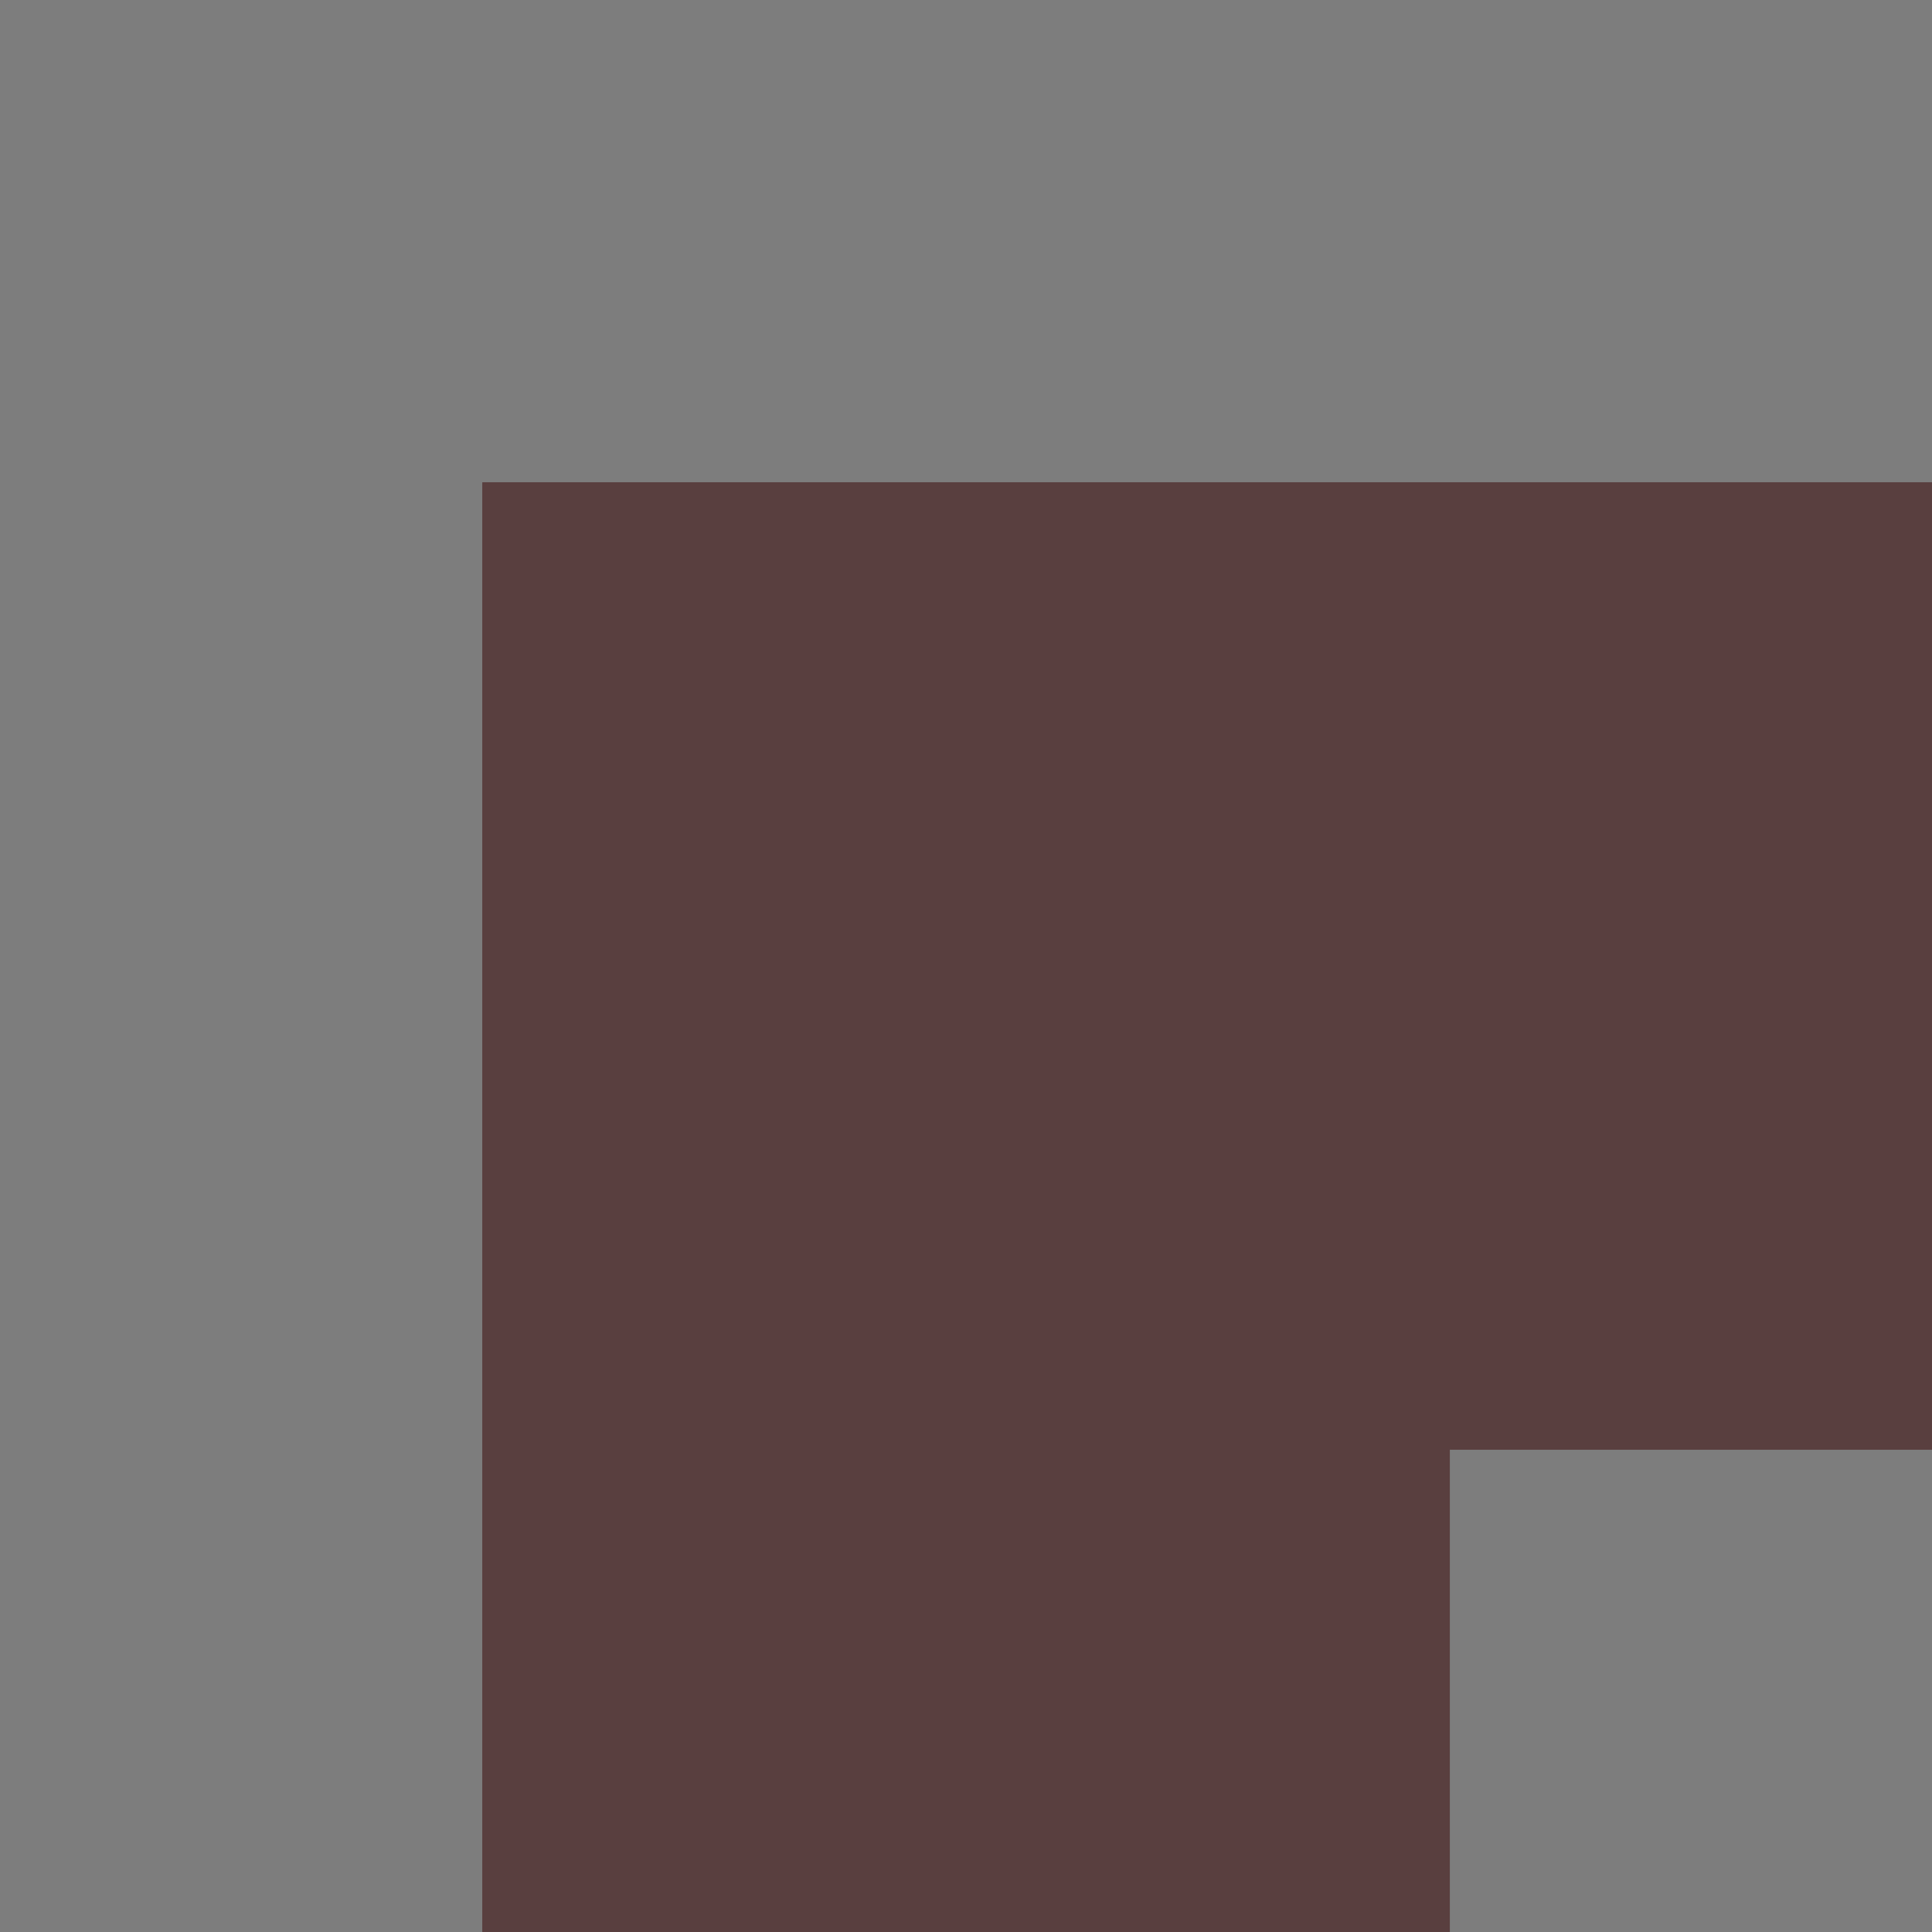
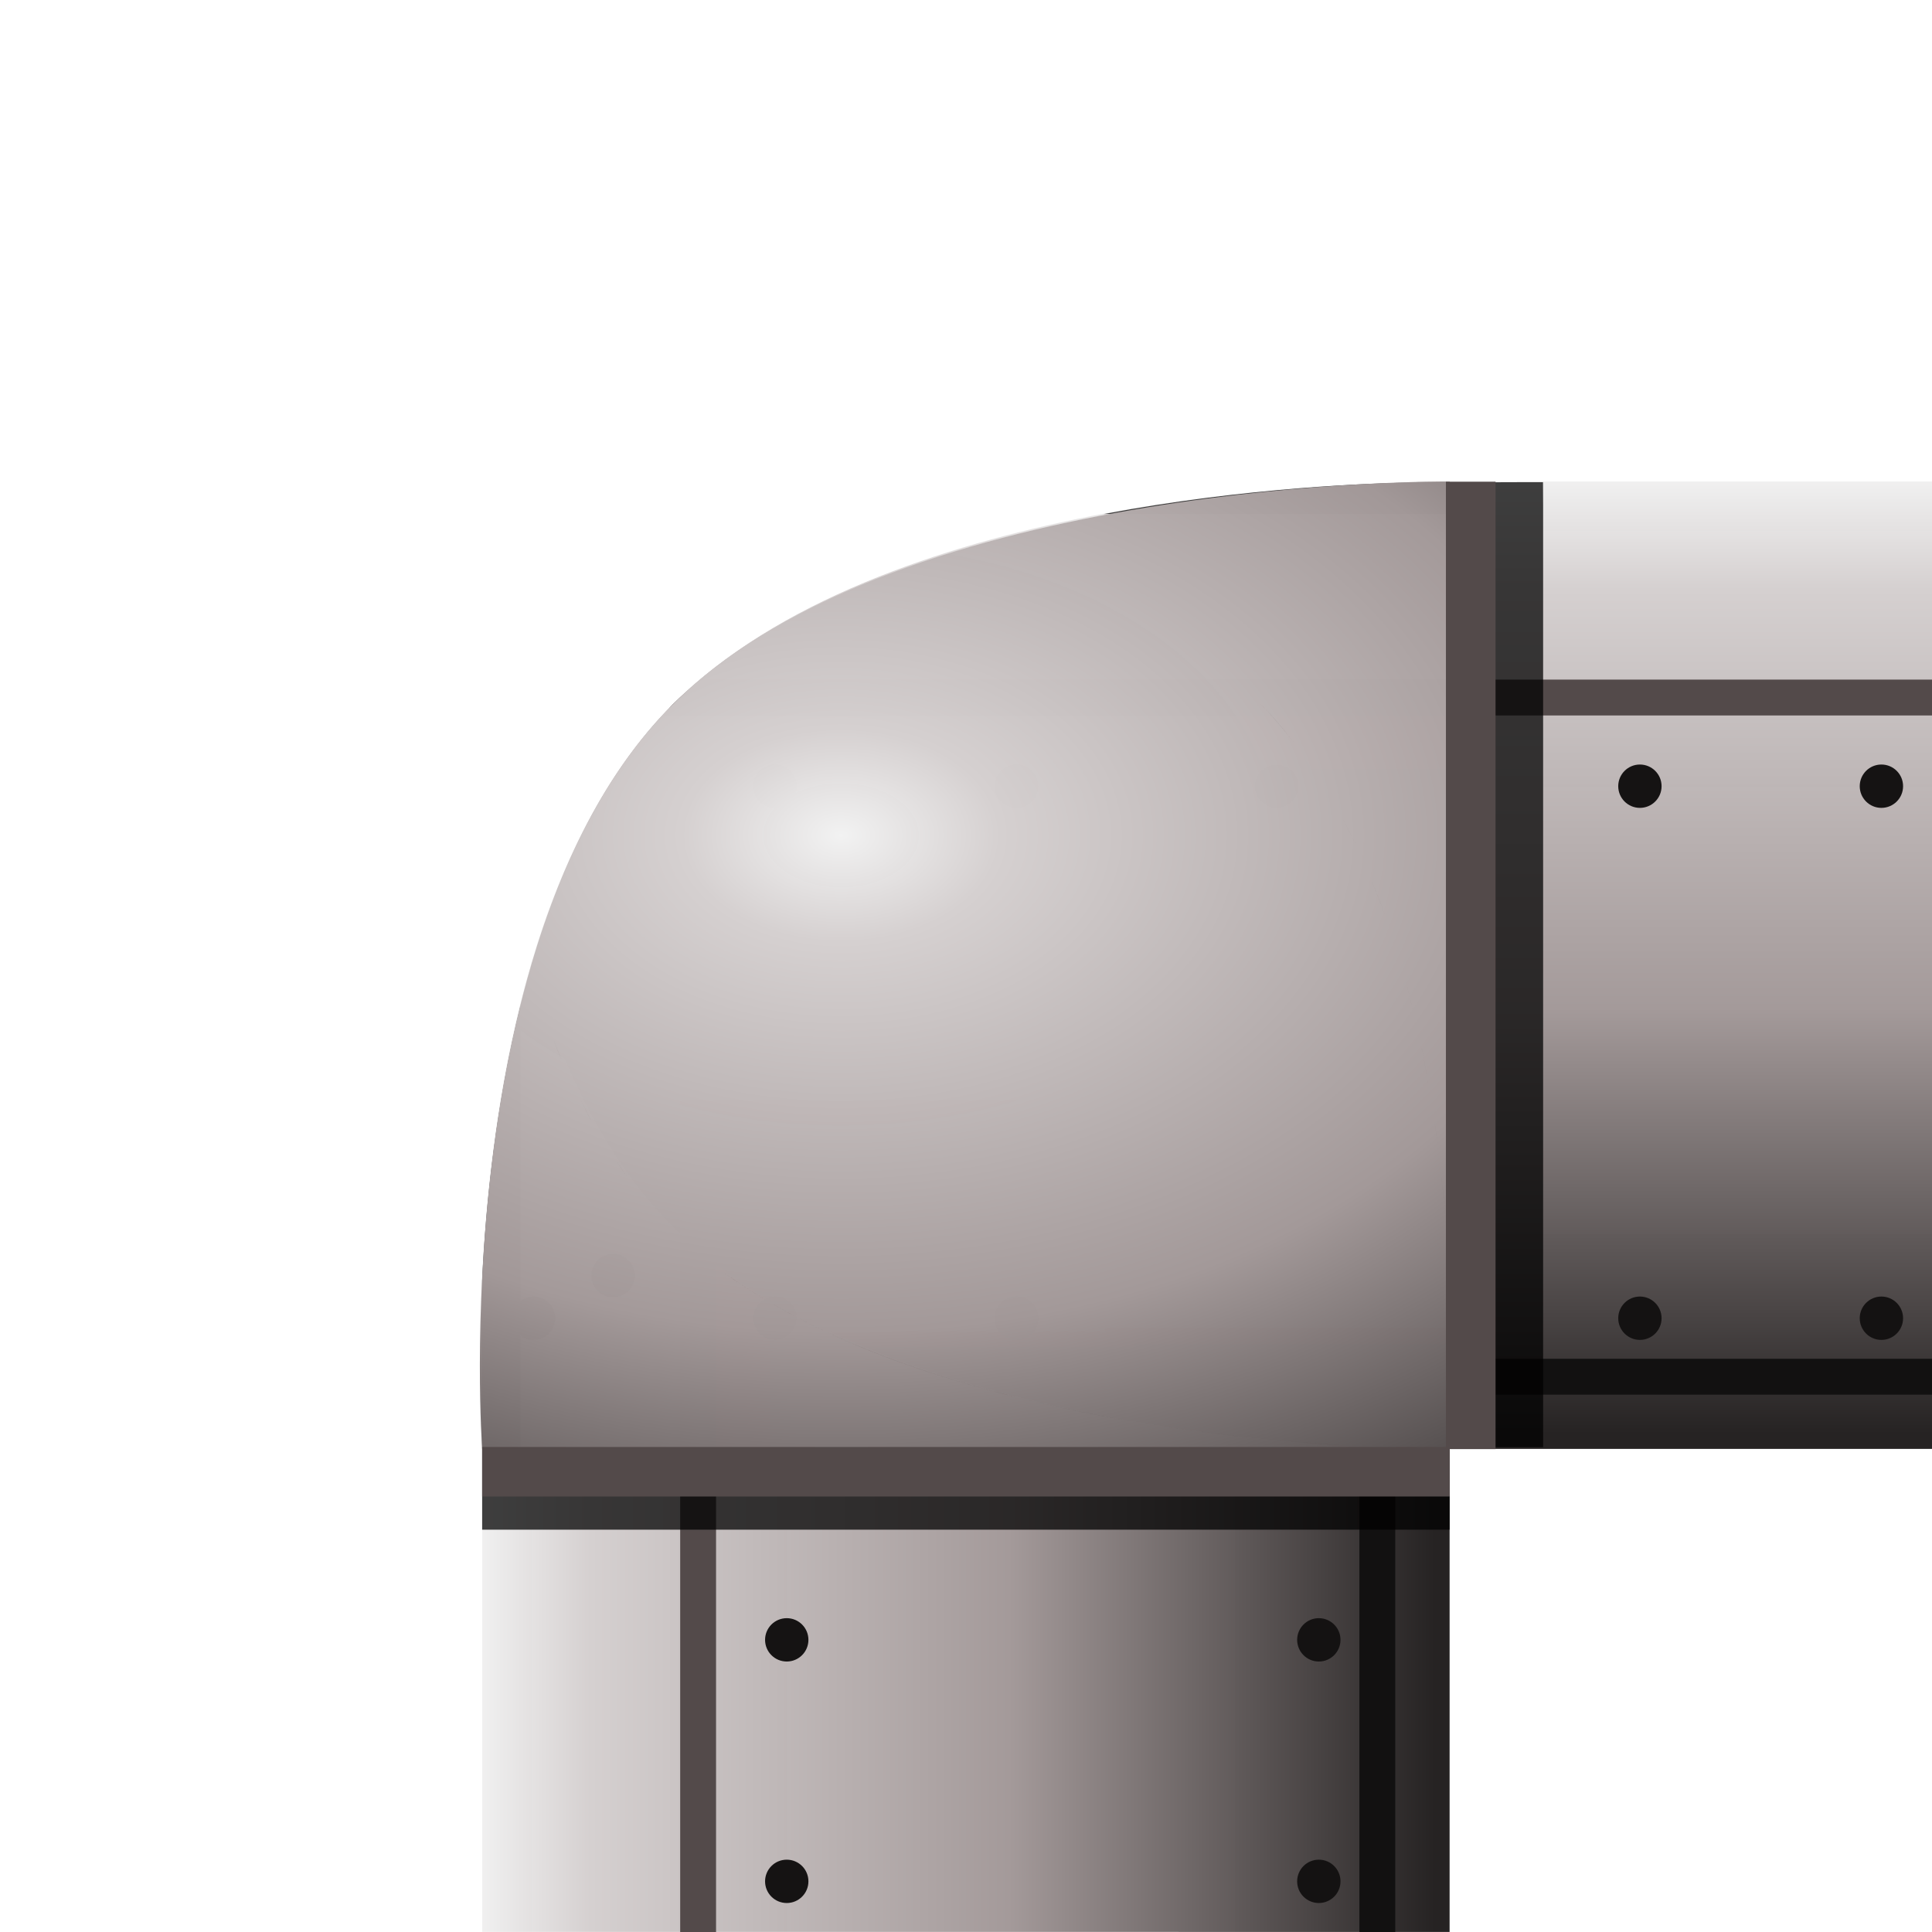
- <svg xmlns="http://www.w3.org/2000/svg" width="32" height="32" viewBox="0 0 32 32" version="1.1" id="svg8">
-   <defs id="defs2" />
+ <svg xmlns="http://www.w3.org/2000/svg" xmlns:xlink="http://www.w3.org/1999/xlink" width="32" height="32" viewBox="0 0 32 32" version="1.1" id="svg8">
+   <defs id="defs2">
+     <linearGradient xlink:href="#linearGradient4751" id="linearGradient4753" x1="22.207" y1="1098.375" x2="22.207" y2="1114.268" gradientUnits="userSpaceOnUse" gradientTransform="matrix(0,1.494713,1,0,-1090.5,1074.63)" />
+     <linearGradient id="linearGradient4751">
+       <stop style="stop-color:#f2f2f2;stop-opacity:1" offset="0" id="stop4747" />
+       <stop id="stop4757" offset="0.119" style="stop-color:#d5d0d0;stop-opacity:0.996" />
+       <stop id="stop4755" offset="0.557" style="stop-color:#a39999;stop-opacity:0.992" />
+       <stop style="stop-color:#252222;stop-opacity:0.996" offset="1" id="stop4749" />
+     </linearGradient>
+     <linearGradient xlink:href="#linearGradient4751" id="linearGradient4753-2" x1="22.207" y1="1098.375" x2="22.207" y2="1114.268" gradientUnits="userSpaceOnUse" gradientTransform="matrix(1.494713,0,0,1,-15.86876,-1090.51)" />
+     <radialGradient xlink:href="#linearGradient4751" id="radialGradient945" cx="12.551" cy="14.723" fx="12.551" fy="14.723" r="8.013" gradientTransform="matrix(2.749643,0,0,-1.843296,-20.57887,1131.475)" gradientUnits="userSpaceOnUse" />
+   </defs>
  <g id="layer1" transform="translate(0,-1090.5)">
-     <rect style="opacity:1;fill:#252525;fill-opacity:0.595;fill-rule:nonzero;stroke:none;stroke-width:1;stroke-linecap:butt;stroke-linejoin:miter;stroke-miterlimit:4;stroke-dasharray:none;stroke-dashoffset:0.5;stroke-opacity:1" id="rect4751" width="32" height="32" x="0" y="1090.5" />
-     <path style="opacity:1;fill:#593f3f;fill-opacity:1;fill-rule:nonzero;stroke:none;stroke-width:1;stroke-linecap:butt;stroke-linejoin:miter;stroke-miterlimit:4;stroke-dasharray:none;stroke-dashoffset:0.5;stroke-opacity:1" d="M 7.988,7.988 V 24.012 32.051 H 24.014 v -8.039 h 8.012 V 7.988 h -8.012 z" transform="translate(0,1090.5)" id="rect4750" />
+     <path style="opacity:1;fill:url(#linearGradient4753);fill-opacity:1;fill-rule:nonzero;stroke:none;stroke-width:1;stroke-linecap:butt;stroke-linejoin:miter;stroke-miterlimit:4;stroke-dasharray:none;stroke-dashoffset:0.5;stroke-opacity:1" d="m 7.986,1122.498 v -8.053 -2.734 c 0.131,-2.812 0.739,-7.125 3.156,-9.543 1.224,-1.224 3.006,-2.039 4.855,-2.586 1.85,0.547 3.633,1.362 4.857,2.586 2.399,2.399 3.019,6.684 3.156,9.506 v 2.014 0.727 8.084 z" id="rect4750" />
+     <path style="opacity:1;fill:#131111;fill-opacity:0.996;fill-rule:nonzero;stroke:none;stroke-width:0.757;stroke-linecap:butt;stroke-linejoin:bevel;stroke-miterlimit:4;stroke-dasharray:none;stroke-dashoffset:0.5;stroke-opacity:1" d="m 22.516,1122.5 v -15.334 h 0.594 v 15.334 z" id="path8540" />
+     <path style="opacity:1;fill:#534a4a;fill-opacity:0.996;fill-rule:nonzero;stroke:none;stroke-width:0.836;stroke-linecap:butt;stroke-linejoin:bevel;stroke-miterlimit:4;stroke-dasharray:none;stroke-dashoffset:0.5;stroke-opacity:1" d="M 11.266,1122.5 V 1103.79 h 0.594 v 18.71 z" id="rect4812" />
+     <circle style="opacity:1;fill:#151313;fill-opacity:0.996;fill-rule:nonzero;stroke:none;stroke-width:0.8;stroke-linecap:butt;stroke-linejoin:bevel;stroke-miterlimit:4;stroke-dasharray:none;stroke-dashoffset:0.5;stroke-opacity:1" id="path4817" cx="-1107.315" cy="-18.967" r="0.359" transform="matrix(0,-1,-1,0,0,0)" />
+     <circle r="0.359" cy="13.031" cx="1121.661" id="circle4819" style="opacity:1;fill:#151313;fill-opacity:0.996;fill-rule:nonzero;stroke:none;stroke-width:0.8;stroke-linecap:butt;stroke-linejoin:bevel;stroke-miterlimit:4;stroke-dasharray:none;stroke-dashoffset:0.5;stroke-opacity:1" transform="matrix(0,1,1,0,0,0)" />
+     <circle style="opacity:1;fill:#151313;fill-opacity:0.996;fill-rule:nonzero;stroke:none;stroke-width:0.8;stroke-linecap:butt;stroke-linejoin:bevel;stroke-miterlimit:4;stroke-dasharray:none;stroke-dashoffset:0.5;stroke-opacity:1" id="circle4821" cx="1117.661" cy="13.031" r="0.359" transform="matrix(0,1,1,0,0,0)" />
+     <circle style="opacity:1;fill:#151313;fill-opacity:0.996;fill-rule:nonzero;stroke:none;stroke-width:0.8;stroke-linecap:butt;stroke-linejoin:bevel;stroke-miterlimit:4;stroke-dasharray:none;stroke-dashoffset:0.5;stroke-opacity:1" id="circle4825" cx="-1103.315" cy="-18.967" r="0.359" transform="matrix(0,-1,-1,0,0,0)" />
+     <circle r="0.359" cy="-10.154" cx="-1107.315" id="circle8530" style="opacity:1;fill:#151313;fill-opacity:0.996;fill-rule:nonzero;stroke:none;stroke-width:0.8;stroke-linecap:butt;stroke-linejoin:bevel;stroke-miterlimit:4;stroke-dasharray:none;stroke-dashoffset:0.5;stroke-opacity:1" transform="matrix(0,-1,-1,0,0,0)" />
+     <circle style="opacity:1;fill:#151313;fill-opacity:0.996;fill-rule:nonzero;stroke:none;stroke-width:0.8;stroke-linecap:butt;stroke-linejoin:bevel;stroke-miterlimit:4;stroke-dasharray:none;stroke-dashoffset:0.5;stroke-opacity:1" id="circle8532" cx="1121.661" cy="21.844" r="0.359" transform="matrix(0,1,1,0,0,0)" />
+     <circle r="0.359" cy="21.844" cx="1117.661" id="circle8534" style="opacity:1;fill:#151313;fill-opacity:0.996;fill-rule:nonzero;stroke:none;stroke-width:0.8;stroke-linecap:butt;stroke-linejoin:bevel;stroke-miterlimit:4;stroke-dasharray:none;stroke-dashoffset:0.5;stroke-opacity:1" transform="matrix(0,1,1,0,0,0)" />
+     <circle r="0.359" cy="-18.967" cx="-1111.628" id="circle849" style="opacity:1;fill:#151313;fill-opacity:0.996;fill-rule:nonzero;stroke:none;stroke-width:0.8;stroke-linecap:butt;stroke-linejoin:bevel;stroke-miterlimit:4;stroke-dasharray:none;stroke-dashoffset:0.5;stroke-opacity:1" transform="matrix(0,-1,-1,0,0,0)" />
+     <circle style="opacity:1;fill:#151313;fill-opacity:0.996;fill-rule:nonzero;stroke:none;stroke-width:0.8;stroke-linecap:butt;stroke-linejoin:bevel;stroke-miterlimit:4;stroke-dasharray:none;stroke-dashoffset:0.5;stroke-opacity:1" id="circle857" cx="-1111.628" cy="-10.154" r="0.359" transform="matrix(0,-1,-1,0,0,0)" />
+     <path style="opacity:1;fill:url(#linearGradient4753-2);fill-opacity:1;fill-rule:nonzero;stroke:none;stroke-width:1;stroke-linecap:butt;stroke-linejoin:miter;stroke-miterlimit:4;stroke-dasharray:none;stroke-dashoffset:0.5;stroke-opacity:1" d="M 23.469 7.975 L 23.469 7.992 C 22.064 8.008 14.573 8.237 11.143 11.668 C 10.016 12.795 9.286 14.349 8.809 15.973 C 9.281 17.605 10.005 19.17 11.143 20.309 C 14.846 24.012 23.555 24 23.896 23.998 L 32 23.998 L 32 7.975 L 23.896 7.975 L 23.469 7.975 z " transform="translate(0,1090.5)" id="rect4750-6" />
+     <path style="opacity:1;fill:#131111;fill-opacity:0.996;fill-rule:nonzero;stroke:none;stroke-width:0.732;stroke-linecap:butt;stroke-linejoin:bevel;stroke-miterlimit:4;stroke-dasharray:none;stroke-dashoffset:0.5;stroke-opacity:1" d="m 18.006,1113.006 v 0.594 H 32 v -0.594 z" id="path8540-6" />
+     <path style="opacity:1;fill:#534a4a;fill-opacity:0.996;fill-rule:nonzero;stroke:none;stroke-width:0.957;stroke-linecap:butt;stroke-linejoin:bevel;stroke-miterlimit:4;stroke-dasharray:none;stroke-dashoffset:0.5;stroke-opacity:1" d="M 11.609 11.256 C 11.45 11.39 11.288 11.522 11.143 11.668 C 11.086 11.724 11.041 11.791 10.986 11.85 L 32 11.85 L 32 11.256 L 11.609 11.256 z " transform="translate(0,1090.5)" id="rect4812-0" />
+     <circle style="opacity:1;fill:#151313;fill-opacity:0.996;fill-rule:nonzero;stroke:none;stroke-width:0.8;stroke-linecap:butt;stroke-linejoin:bevel;stroke-miterlimit:4;stroke-dasharray:none;stroke-dashoffset:0.5;stroke-opacity:1" id="path4817-3" cx="-16.836" cy="1103.522" r="0.359" transform="scale(-1,1)" />
+     <circle r="0.359" cy="1103.522" cx="31.162" id="circle4819-9" style="opacity:1;fill:#151313;fill-opacity:0.996;fill-rule:nonzero;stroke:none;stroke-width:0.8;stroke-linecap:butt;stroke-linejoin:bevel;stroke-miterlimit:4;stroke-dasharray:none;stroke-dashoffset:0.5;stroke-opacity:1" />
+     <circle style="opacity:1;fill:#151313;fill-opacity:0.996;fill-rule:nonzero;stroke:none;stroke-width:0.8;stroke-linecap:butt;stroke-linejoin:bevel;stroke-miterlimit:4;stroke-dasharray:none;stroke-dashoffset:0.5;stroke-opacity:1" id="circle4821-9" cx="27.162" cy="1103.522" r="0.359" />
+     <circle style="opacity:1;fill:#151313;fill-opacity:0.996;fill-rule:nonzero;stroke:none;stroke-width:0.8;stroke-linecap:butt;stroke-linejoin:bevel;stroke-miterlimit:4;stroke-dasharray:none;stroke-dashoffset:0.5;stroke-opacity:1" id="circle4825-5" cx="-12.836" cy="1103.522" r="0.359" transform="scale(-1,1)" />
+     <circle r="0.359" cy="1112.334" cx="-16.836" id="circle8530-4" style="opacity:1;fill:#151313;fill-opacity:0.996;fill-rule:nonzero;stroke:none;stroke-width:0.8;stroke-linecap:butt;stroke-linejoin:bevel;stroke-miterlimit:4;stroke-dasharray:none;stroke-dashoffset:0.5;stroke-opacity:1" transform="scale(-1,1)" />
+     <circle style="opacity:1;fill:#151313;fill-opacity:0.996;fill-rule:nonzero;stroke:none;stroke-width:0.8;stroke-linecap:butt;stroke-linejoin:bevel;stroke-miterlimit:4;stroke-dasharray:none;stroke-dashoffset:0.5;stroke-opacity:1" id="circle8532-2" cx="31.162" cy="1112.334" r="0.359" />
+     <circle r="0.359" cy="1112.334" cx="27.162" id="circle8534-9" style="opacity:1;fill:#151313;fill-opacity:0.996;fill-rule:nonzero;stroke:none;stroke-width:0.8;stroke-linecap:butt;stroke-linejoin:bevel;stroke-miterlimit:4;stroke-dasharray:none;stroke-dashoffset:0.5;stroke-opacity:1" />
+     <circle style="opacity:1;fill:#151313;fill-opacity:0.996;fill-rule:nonzero;stroke:none;stroke-width:0.8;stroke-linecap:butt;stroke-linejoin:bevel;stroke-miterlimit:4;stroke-dasharray:none;stroke-dashoffset:0.5;stroke-opacity:1" id="circle8536-0" cx="-8.836" cy="1112.334" r="0.359" transform="scale(-1,1)" />
+     <circle r="0.359" cy="1112.334" cx="-12.836" id="circle8538-2" style="opacity:1;fill:#151313;fill-opacity:0.996;fill-rule:nonzero;stroke:none;stroke-width:0.8;stroke-linecap:butt;stroke-linejoin:bevel;stroke-miterlimit:4;stroke-dasharray:none;stroke-dashoffset:0.5;stroke-opacity:1" transform="scale(-1,1)" />
+     <circle r="0.359" cy="1103.522" cx="-21.148" id="circle849-4" style="opacity:1;fill:#151313;fill-opacity:0.996;fill-rule:nonzero;stroke:none;stroke-width:0.8;stroke-linecap:butt;stroke-linejoin:bevel;stroke-miterlimit:4;stroke-dasharray:none;stroke-dashoffset:0.5;stroke-opacity:1" transform="scale(-1,1)" />
+     <path style="opacity:1;fill:#000000;fill-opacity:0.742;fill-rule:nonzero;stroke:none;stroke-width:1.118;stroke-linecap:butt;stroke-linejoin:miter;stroke-miterlimit:4;stroke-dasharray:none;stroke-dashoffset:0.5;stroke-opacity:1" d="M 25.369 7.986 L 23.469 7.992 L 23.461 7.992 C 22.776 8 20.665 8.066 18.283 8.514 L 24.736 8.514 L 24.736 23.969 L 25.559 23.969 L 25.559 8.369 L 25.557 7.986 L 25.369 7.986 z M 9.701 14.486 C 9.742 14.715 9.784 14.942 9.834 15.174 C 9.784 14.944 9.742 14.714 9.701 14.486 z M 9.949 15.658 C 10.002 15.877 10.053 16.095 10.115 16.312 C 10.053 16.095 10.002 15.877 9.949 15.658 z M 9.605 16.629 C 9.631 16.71 9.657 16.79 9.684 16.871 C 9.657 16.79 9.631 16.71 9.605 16.629 z M 10.451 17.344 C 10.521 17.533 10.604 17.715 10.682 17.9 C 10.604 17.715 10.521 17.533 10.451 17.344 z M 9.953 17.609 C 10.002 17.733 10.049 17.857 10.102 17.979 C 10.049 17.857 10.002 17.733 9.953 17.609 z M 10.945 18.492 C 11.02 18.644 11.098 18.792 11.18 18.939 C 11.099 18.793 11.019 18.644 10.945 18.492 z M 10.404 18.611 C 10.465 18.732 10.522 18.854 10.588 18.971 C 10.523 18.854 10.465 18.731 10.404 18.611 z M 10.986 19.604 C 11.051 19.7 11.109 19.8 11.178 19.893 C 11.109 19.801 11.051 19.699 10.986 19.604 z " transform="translate(0,1090.5)" id="path922" />
+     <path style="opacity:1;fill:#000000;fill-opacity:0.742;fill-rule:nonzero;stroke:none;stroke-width:1.118;stroke-linecap:butt;stroke-linejoin:miter;stroke-miterlimit:4;stroke-dasharray:none;stroke-dashoffset:0.5;stroke-opacity:1" d="m 22.176,1104.844 c 0.081,0.147 0.16,0.297 0.234,0.449 -0.074,-0.152 -0.153,-0.302 -0.234,-0.449 z m 0.498,1.041 c 0.078,0.185 0.161,0.365 0.23,0.555 -0.07,-0.189 -0.152,-0.369 -0.23,-0.555 z m -14.055,1.285 v 8.1 h 15.393 v 0.566 H 7.986 v -0.422 -0.969 -2.734 c 0.061,-1.304 0.234,-2.93 0.633,-4.541 z m 14.621,0.303 c 0.062,0.217 0.113,0.436 0.166,0.654 -0.053,-0.219 -0.104,-0.437 -0.166,-0.654 z m 0.281,1.139 c 0.05,0.23 0.092,0.46 0.133,0.688 -0.041,-0.229 -0.083,-0.456 -0.133,-0.688 z m 0.219,1.191 c 0.029,0.187 0.058,0.375 0.082,0.559 -0.024,-0.184 -0.053,-0.371 -0.082,-0.559 z m 0.125,0.938 c 0.054,0.467 0.092,0.909 0.119,1.332 -0.026,-0.421 -0.066,-0.866 -0.119,-1.332 z" id="path980" />
+     <path style="opacity:1;fill:url(#radialGradient945);fill-opacity:1;fill-rule:nonzero;stroke:none;stroke-width:1;stroke-linecap:butt;stroke-linejoin:miter;stroke-miterlimit:4;stroke-dasharray:none;stroke-dashoffset:0.5;stroke-opacity:1" d="m 7.986,1114.498 c 0,0 -0.62,-8.553 3.157,-12.33 3.777,-3.777 12.869,-3.693 12.869,-3.693 l 0,16.023 z" id="rect938" />
+     <path style="opacity:1;fill:#534a4a;fill-opacity:1;fill-rule:nonzero;stroke:none;stroke-width:1.102;stroke-linecap:butt;stroke-linejoin:miter;stroke-miterlimit:4;stroke-dasharray:none;stroke-dashoffset:0.5;stroke-opacity:1" d="m 23.949,1098.479 v 16.023 h 0.822 v -16.023 z m 0,16.023 c 0,0 -0.108,0 -0.115,0 v 0 z m -15.131,-7.766 c 0.025,0.081 0.052,0.161 0.078,0.242 -0.027,-0.081 -0.053,-0.161 -0.078,-0.242 z m 0.348,0.981 c 0.049,0.124 0.096,0.247 0.148,0.369 -0.052,-0.121 -0.1,-0.245 -0.148,-0.369 z m 0.451,1.002 c 0.061,0.12 0.118,0.242 0.184,0.359 -0.065,-0.117 -0.123,-0.239 -0.184,-0.359 z m 0.582,0.992 c 0.065,0.096 0.123,0.197 0.191,0.289 -0.068,-0.092 -0.127,-0.193 -0.191,-0.289 z m 0.881,1.098 c 0.236,0.236 0.494,0.457 0.768,0.664 -0.274,-0.207 -0.532,-0.428 -0.768,-0.664 z m 0.768,0.664 c 0.272,0.206 0.563,0.397 0.865,0.576 -0.303,-0.179 -0.593,-0.37 -0.865,-0.576 z m 0.938,0.617 c 0.285,0.166 0.58,0.319 0.885,0.463 -0.305,-0.143 -0.6,-0.298 -0.885,-0.463 z m 0.885,0.463 c 0.99,0.466 2.067,0.815 3.143,1.084 -1.076,-0.269 -2.156,-0.621 -3.143,-1.084 z m 3.143,1.084 c 0.721,0.18 1.432,0.323 2.119,0.435 -0.686,-0.113 -1.402,-0.256 -2.119,-0.435 z m 2.119,0.435 c 0.69,0.113 1.334,0.196 1.932,0.256 -0.597,-0.061 -1.249,-0.144 -1.932,-0.256 z m 2.023,0.264 c 0.577,0.056 1.011,0.091 1.441,0.113 -0.419,-0.024 -0.906,-0.06 -1.441,-0.113 z" id="path957" />
+     <path style="opacity:1;fill:#534a4a;fill-opacity:1;fill-rule:nonzero;stroke:none;stroke-width:1.102;stroke-linecap:butt;stroke-linejoin:miter;stroke-miterlimit:4;stroke-dasharray:none;stroke-dashoffset:0.5;stroke-opacity:1" d="m 24.012,1115.287 v -0.82 H 7.986 v 0.82 z m -0.027,-4.016 c -0.025,-0.421 -0.064,-0.866 -0.115,-1.332 0.052,0.467 0.089,0.909 0.115,1.332 z m -0.158,-1.713 c -0.023,-0.184 -0.05,-0.369 -0.078,-0.557 0.028,0.187 0.055,0.373 0.078,0.557 z m -0.162,-1.062 c -0.04,-0.229 -0.081,-0.456 -0.129,-0.688 0.048,0.23 0.089,0.46 0.129,0.688 z m -0.242,-1.172 c -0.052,-0.219 -0.1,-0.437 -0.16,-0.654 0.06,0.217 0.108,0.436 0.16,0.654 z m -0.488,-1.686 c -0.068,-0.189 -0.147,-0.371 -0.223,-0.557 0.076,0.185 0.155,0.367 0.223,0.557 z m -0.48,-1.148 c -0.072,-0.152 -0.148,-0.3 -0.227,-0.447 0.079,0.147 0.155,0.296 0.227,0.447 z m -0.627,-1.117 c -0.089,-0.136 -0.172,-0.276 -0.268,-0.406 0.096,0.13 0.179,0.27 0.268,0.406 z m -0.375,-0.547 c -0.187,-0.242 -0.381,-0.475 -0.596,-0.689 0.214,0.214 0.409,0.448 0.596,0.689 z" id="path966" />
  </g>
</svg>
